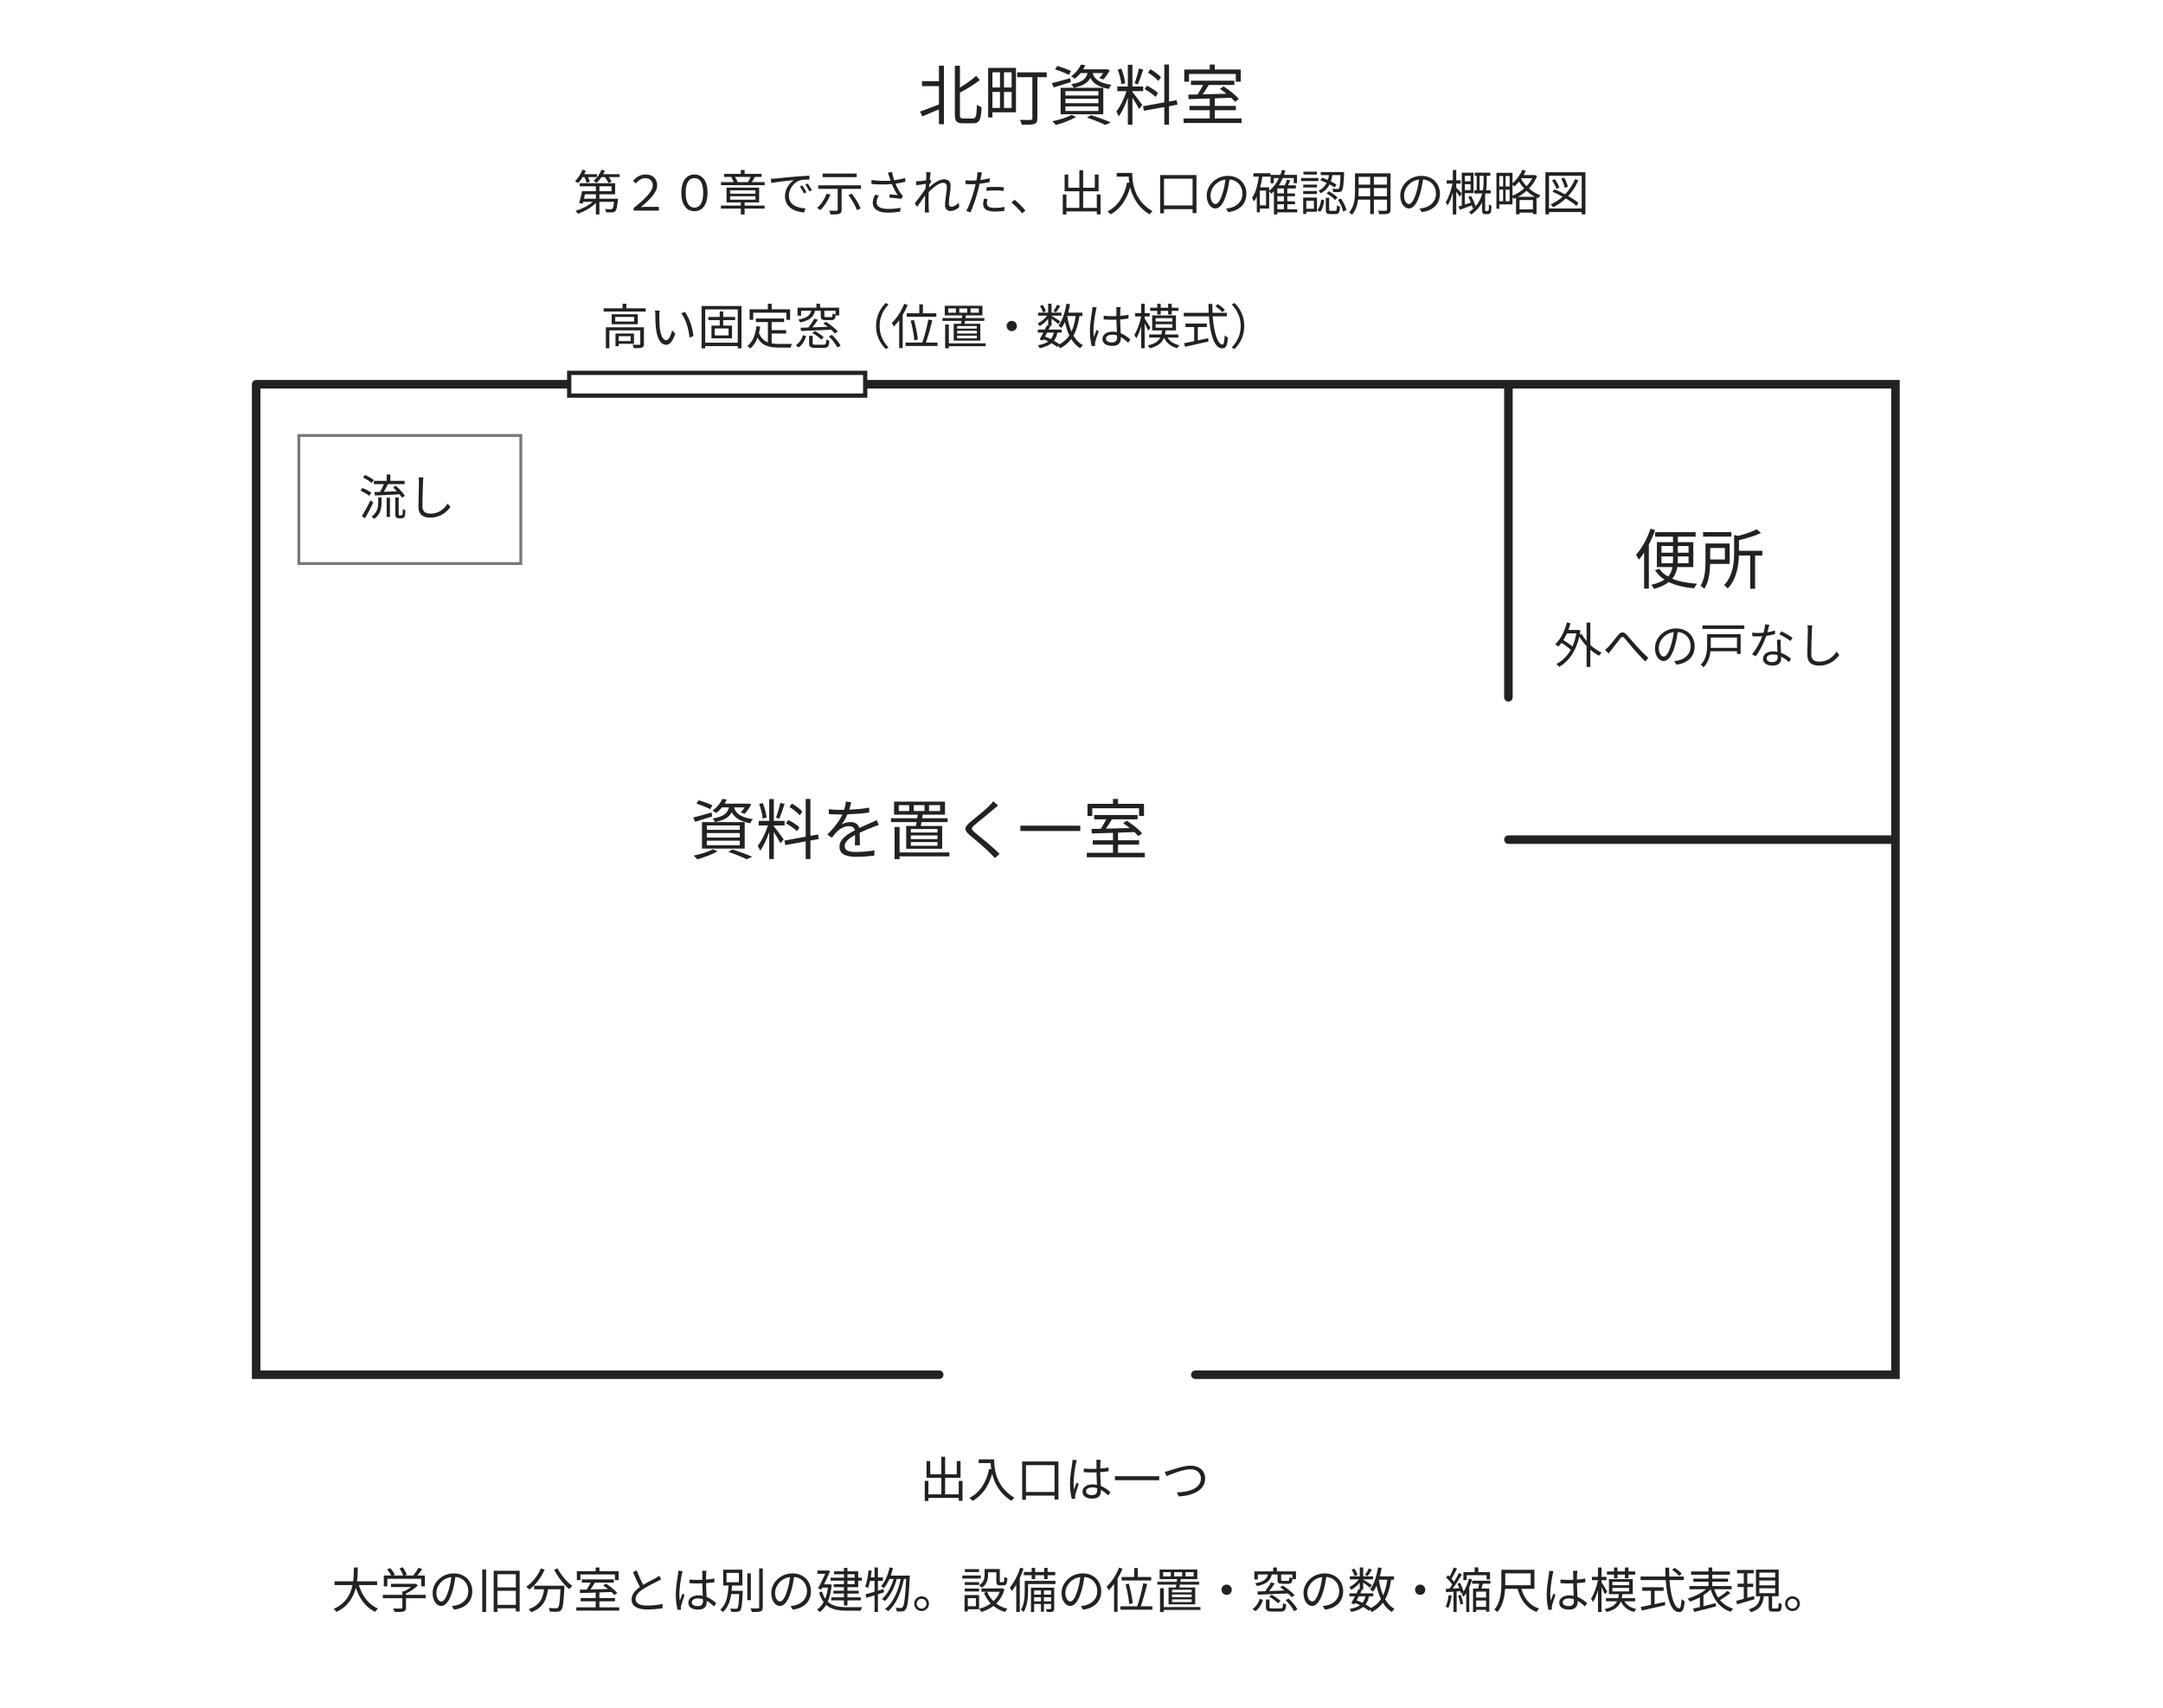
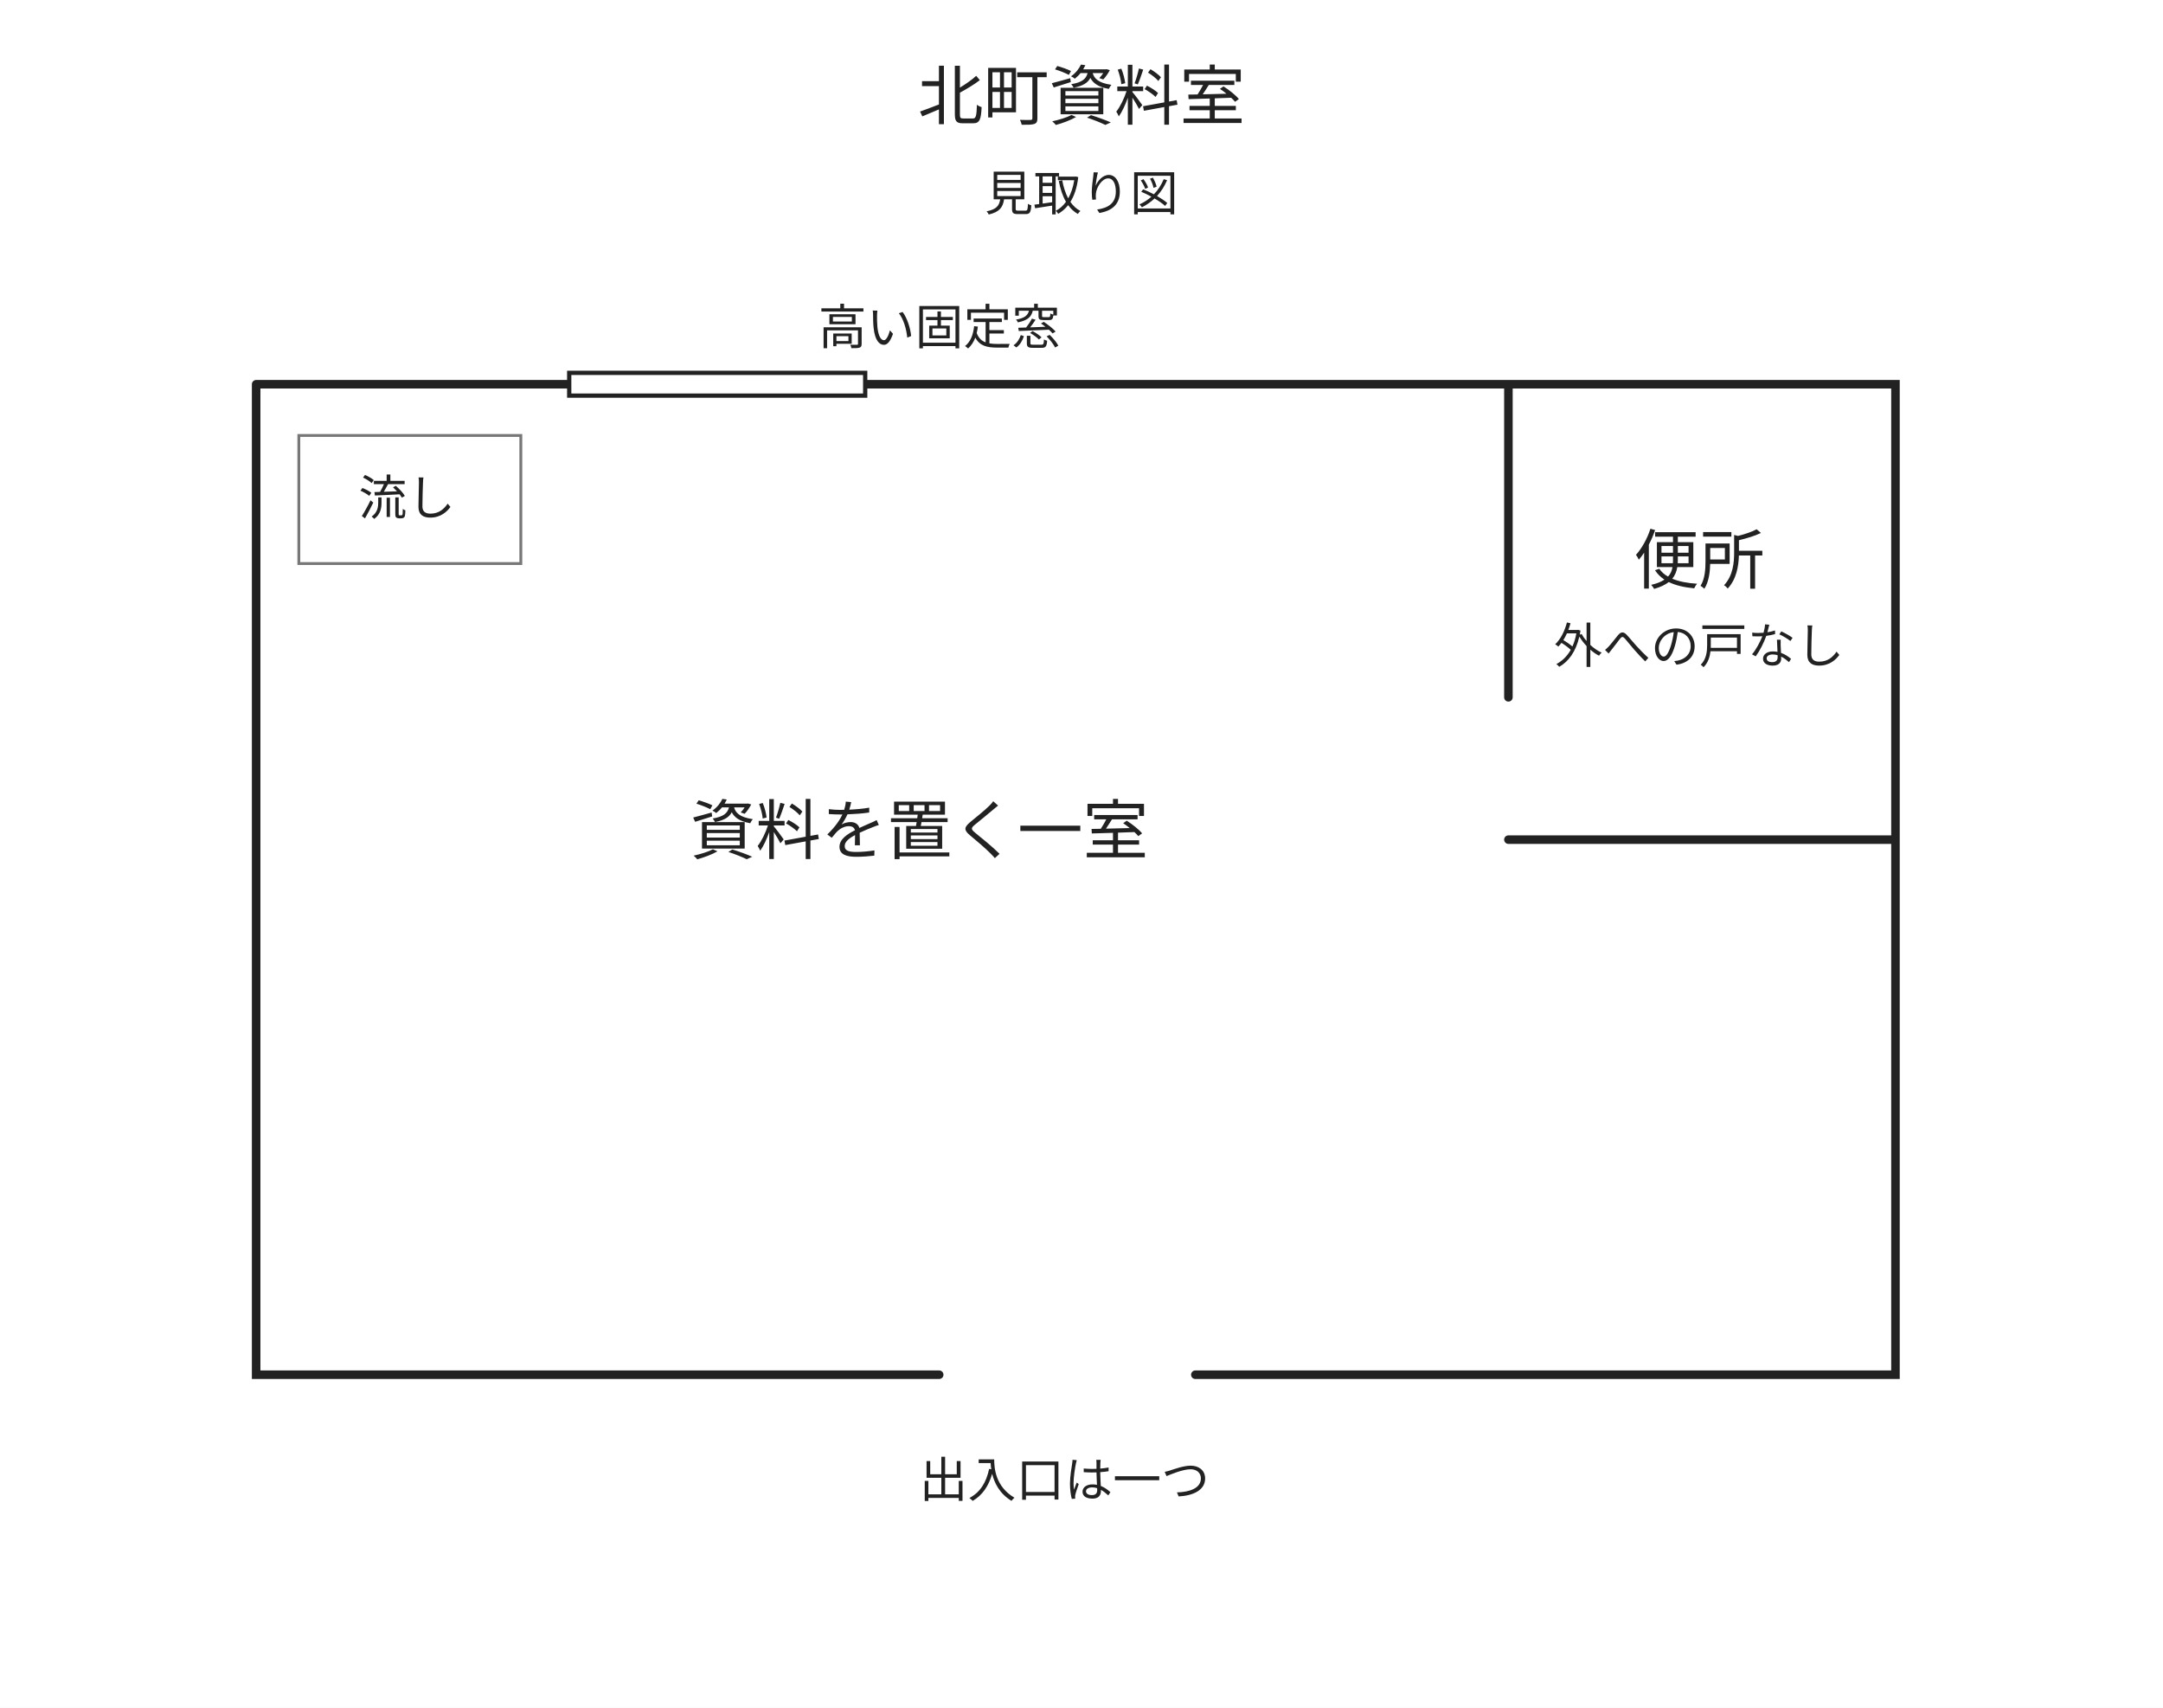
<svg xmlns="http://www.w3.org/2000/svg" viewBox="0 0 760 600" role="img" aria-labelledby="title desc">
  <rect width="760" height="600" fill="white" />
  <style>text{font-family:'Yu Gothic','Meiryo',sans-serif;fill:#222;font-size:23px;text-anchor:middle}.small{font-size:17px}.wall{fill:none;stroke:#222;stroke-width:3;stroke-linecap:round}.pencil{fill:none;stroke:#777;stroke-width:1}.window{stroke:#222;stroke-width:1.5;fill:white}</style>
  <text x="380" y="42">北町資料室</text>
-   <text class="small" x="380" y="74">第２０章で示された、出入口の確認用の概略図</text>
+   <text class="small" x="380" y="74">見取り図</text>
  <path class="wall" d="M90 135 L666 135 L666 483 L420 483 M330 483 L90 483 L90 135 M530 135 L530 245 M530 295 L666 295" />
  <rect class="window" x="200" y="131" width="104" height="8" />
-   <text class="small" x="330" y="121">高い固定窓（位置・数は模式）</text>
+   <text class="small" x="330" y="121">高い固定窓</text>
  <text x="597" y="205">便所</text>
  <text class="small" x="597" y="233">外への戸なし</text>
  <rect class="pencil" x="105" y="153" width="78" height="45" />
  <text class="small" x="143" y="181">流し</text>
  <text x="323" y="300">資料を置く一室</text>
  <text class="small" x="374" y="526">出入口は一つ</text>
-   <text class="small" x="380" y="565">大学の旧分室とは別の建物。設備の位置・窓の数・縮尺は模式表現。</text>
</svg>
